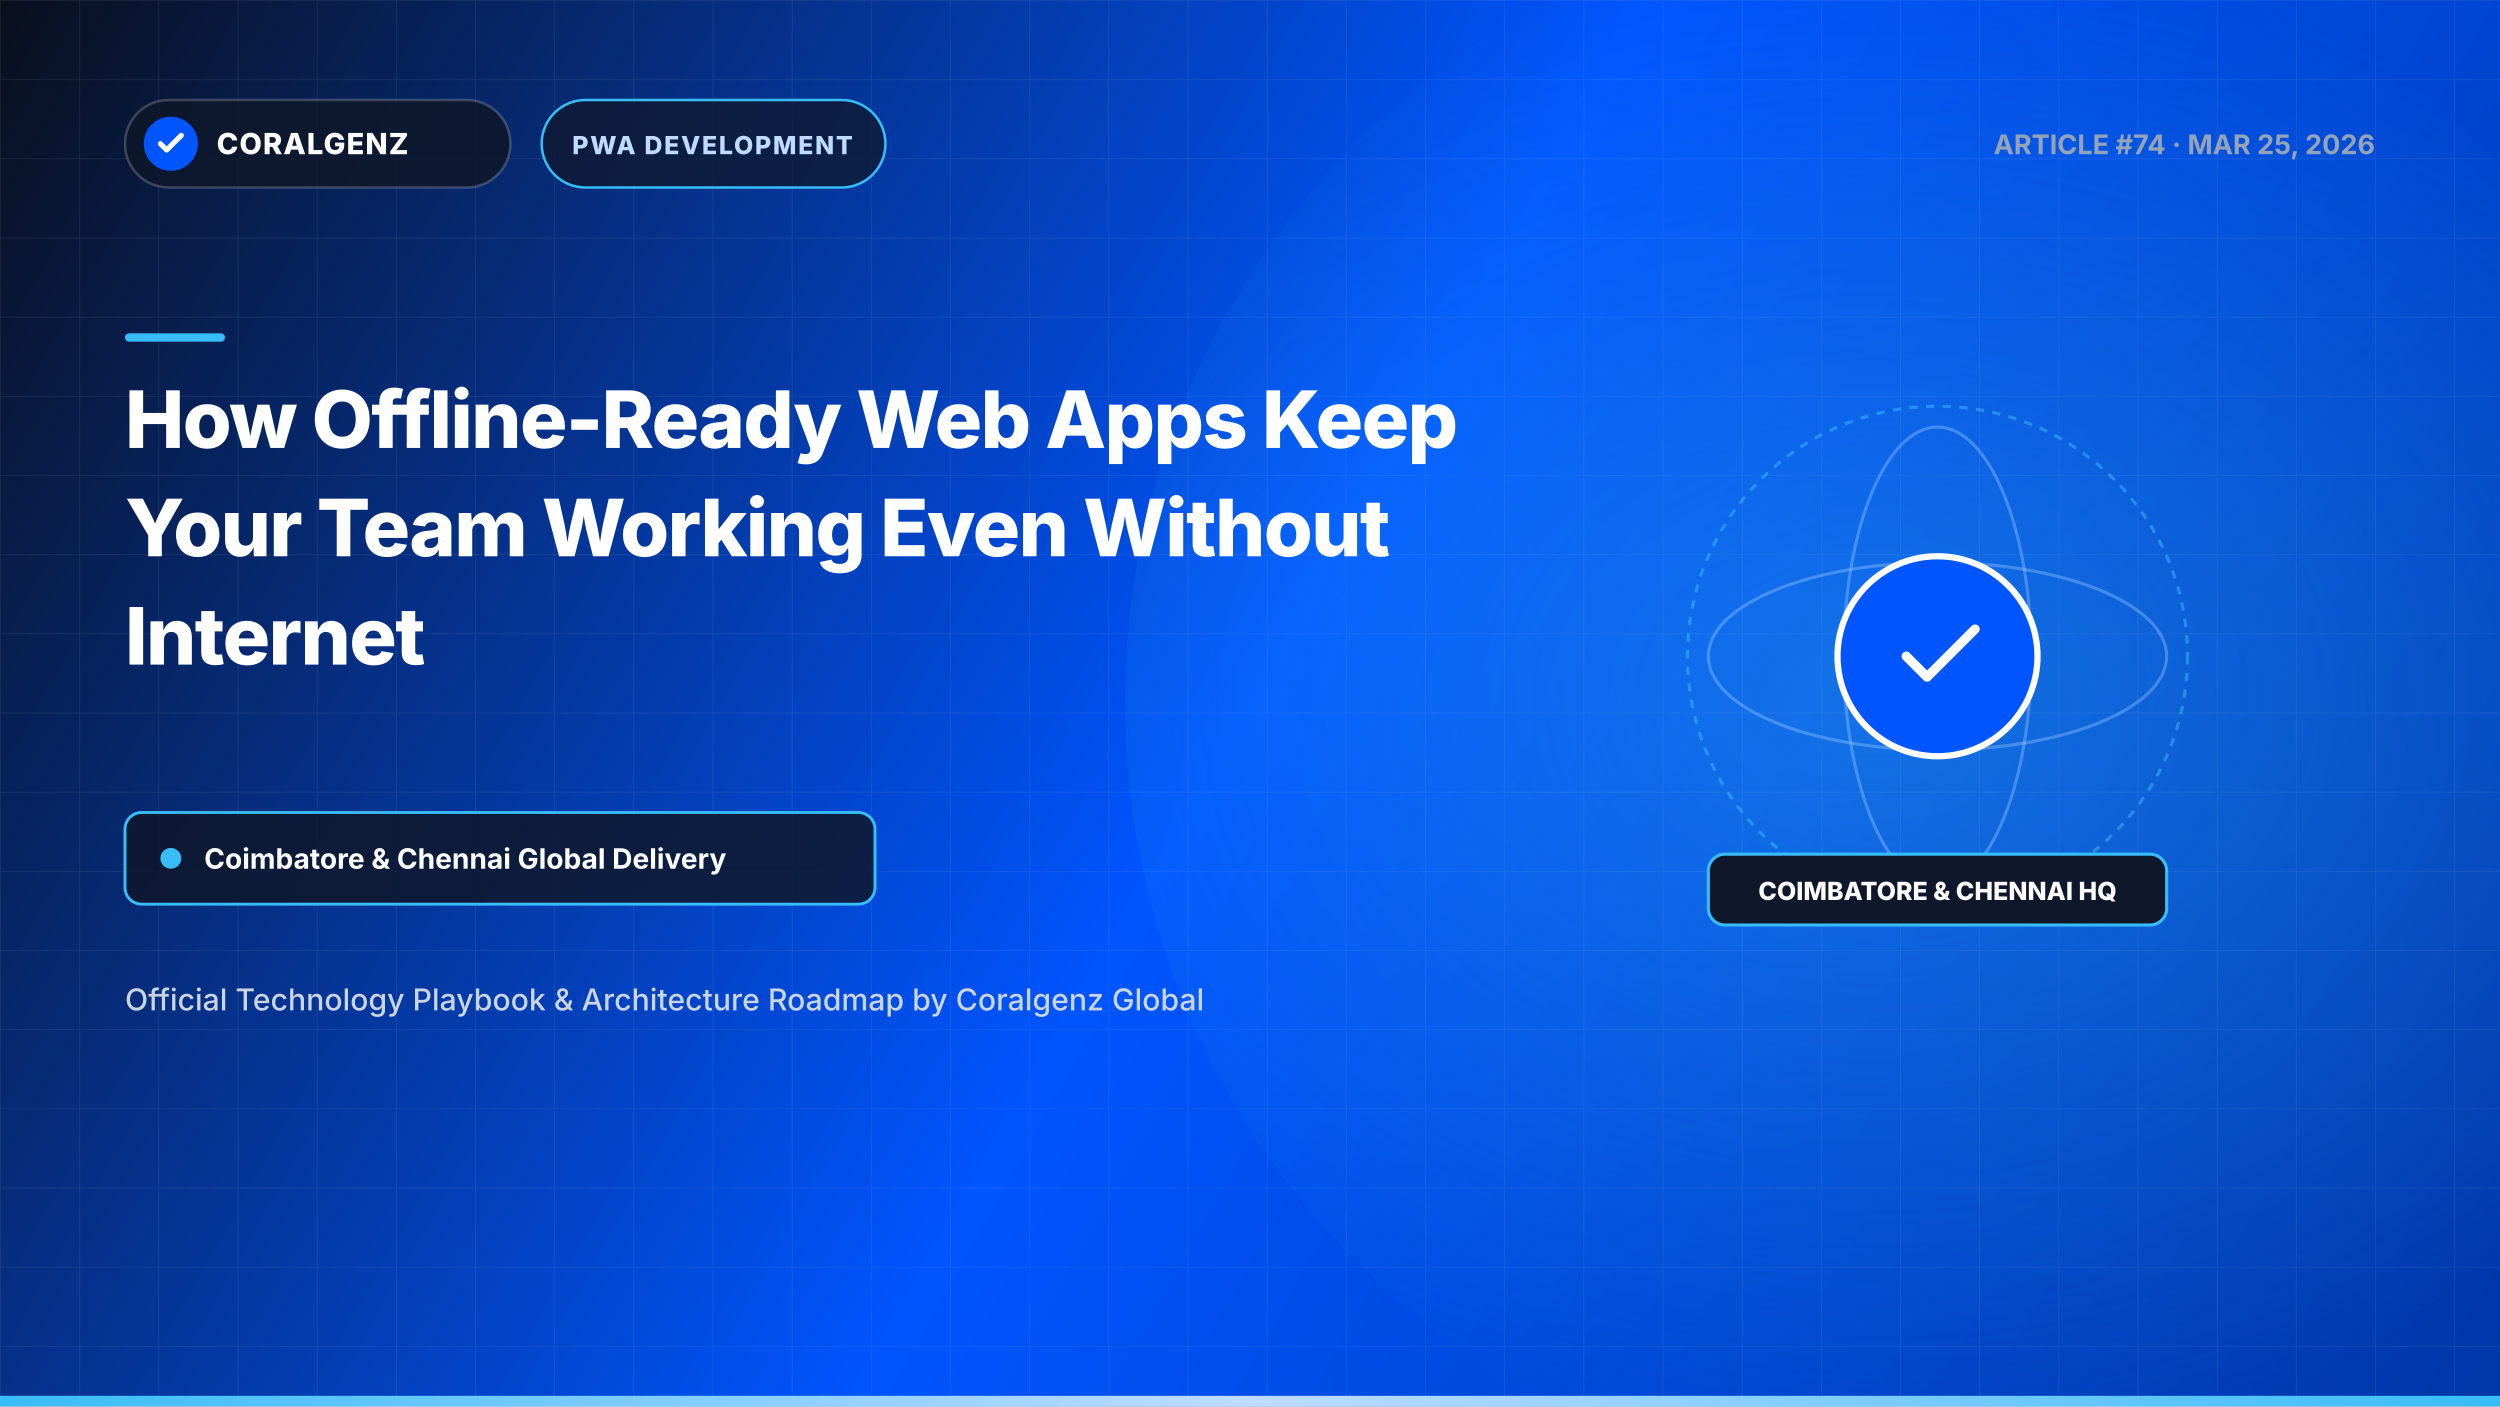
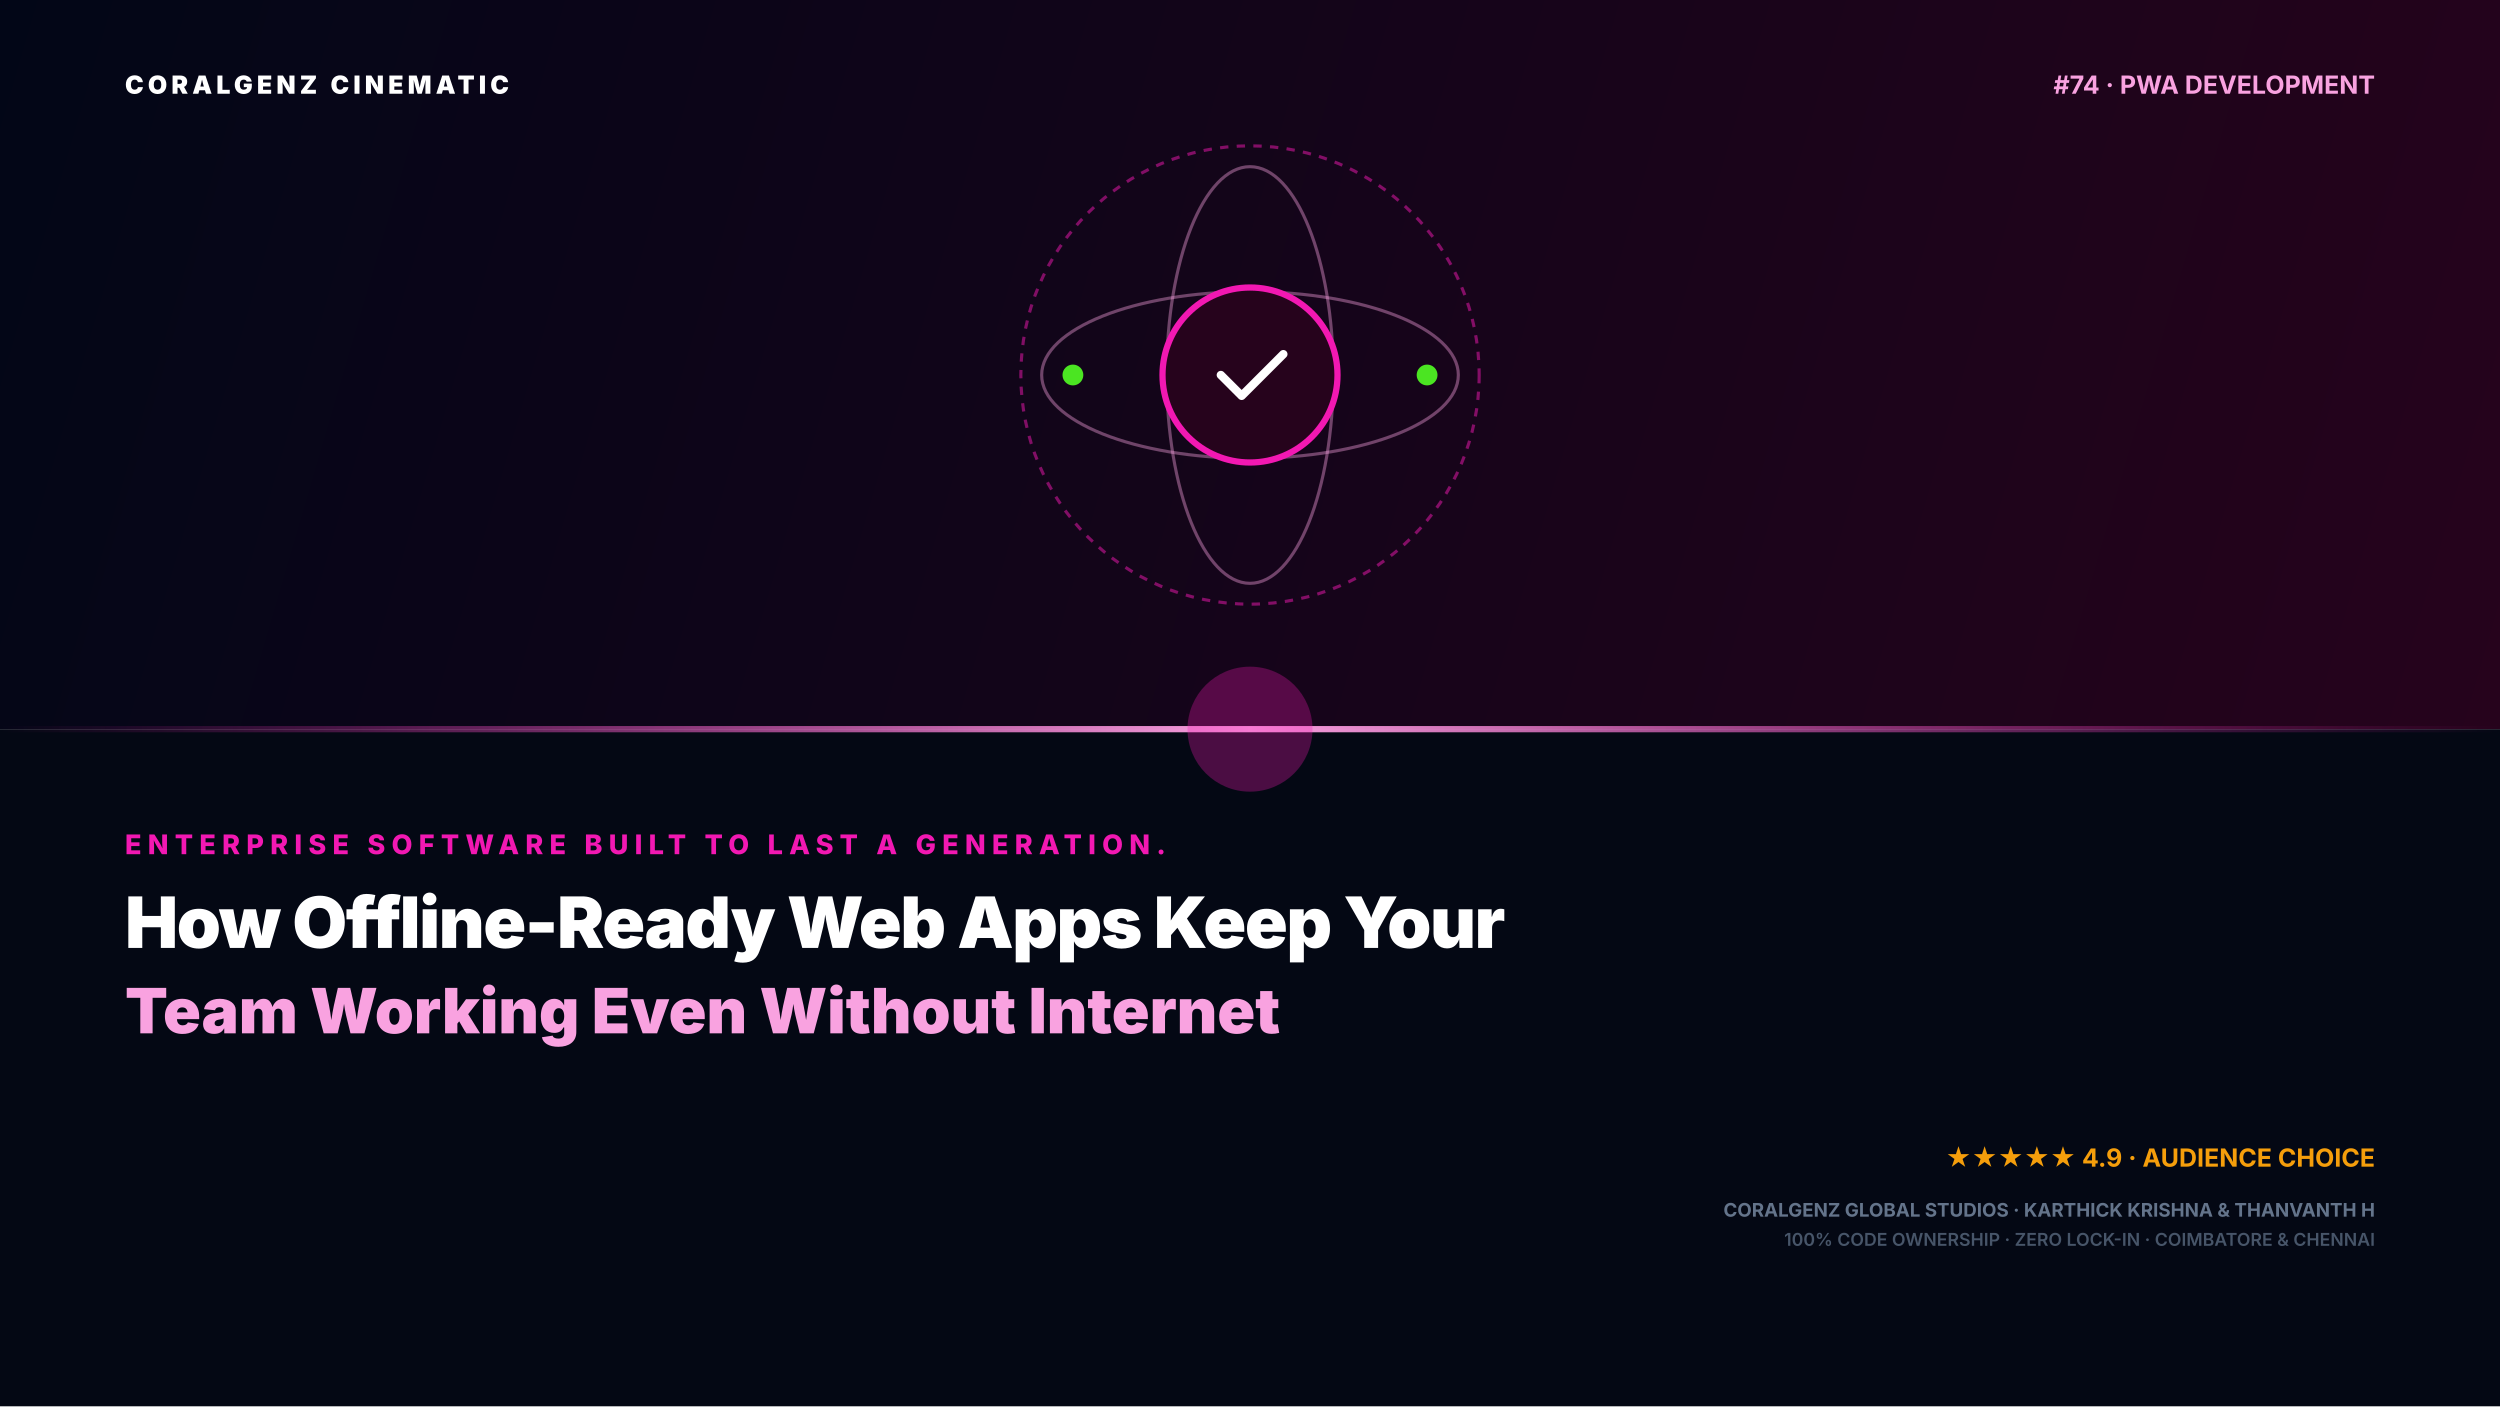
<svg xmlns="http://www.w3.org/2000/svg" width="1200" height="675" viewBox="0 0 1200 675" fill="none">
  <defs>
-     <linearGradient id="bg-74" x1="0" y1="0" x2="1200" y2="675" gradientUnits="userSpaceOnUse">
-       <stop stop-color="#0a0f1d" />
-       <stop offset="0.5" stop-color="#0055fe" />
-       <stop offset="1" stop-color="#0037a8" />
+     <linearGradient id="bg-top-74" x1="0" y1="0" x2="1200" y2="350" gradientUnits="userSpaceOnUse">
+       <stop stop-color="#020617" />
+       <stop offset="1" stop-color="#26031c" />
    </linearGradient>
-     <radialGradient id="glow-74" cx="0" cy="0" r="1" gradientUnits="userSpaceOnUse" gradientTransform="translate(900 337) rotate(90) scale(360 480)">
-       <stop stop-color="#38bdf8" stop-opacity="0.35" />
-       <stop offset="1" stop-color="#38bdf8" stop-opacity="0" />
-     </radialGradient>
-     <linearGradient id="line-grad-74" x1="0" y1="0" x2="1200" y2="0" gradientUnits="userSpaceOnUse">
-       <stop stop-color="#38bdf8" />
-       <stop offset="0.5" stop-color="#bfdbfe" />
-       <stop offset="1" stop-color="#38bdf8" />
+     <linearGradient id="horiz-74" x1="0" y1="350" x2="1200" y2="350" gradientUnits="userSpaceOnUse">
+       <stop stop-color="#f218b2" stop-opacity="0" />
+       <stop offset="0.5" stop-color="#f9a2e0" stop-opacity="1" />
+       <stop offset="1" stop-color="#f218b2" stop-opacity="0" />
    </linearGradient>
-     <pattern id="grid-74" width="38" height="38" patternUnits="userSpaceOnUse">
-       <path d="M 38 0 L 0 0 0 38" fill="none" stroke="#ffffff" stroke-width="0.75" opacity="0.08" />
-     </pattern>
  </defs>
-   <rect width="1200" height="675" fill="url(#bg-74)" />
-   <rect width="1200" height="675" fill="url(#grid-74)" />
-   <circle cx="920" cy="337" r="380" fill="url(#glow-74)" />
-   <g transform="translate(60, 48)">
-     <rect width="185" height="42" rx="21" fill="rgba(15, 23, 42, 0.85)" stroke="rgba(255, 255, 255, 0.2)" stroke-width="1.2" />
-     <circle cx="22" cy="21" r="13" fill="#0055fe" />
-     <path d="M 17 21 L 20 24 L 27 17" stroke="#ffffff" stroke-width="2.5" stroke-linecap="round" stroke-linejoin="round" />
-     <text x="44" y="26" font-family="'Satoshi', 'Inter', -apple-system, sans-serif" font-size="14" font-weight="800" fill="#ffffff" letter-spacing="0.5">CORALGENZ</text>
-     <rect x="200" y="0" width="165" height="42" rx="21" fill="rgba(15, 23, 42, 0.75)" stroke="#38bdf8" stroke-width="1.2" />
-     <text x="282" y="26" font-family="'Inter', sans-serif" font-size="12" font-weight="800" fill="#bfdbfe" letter-spacing="0.8" text-anchor="middle">PWA DEVELOPMENT</text>
-     <text x="1080" y="26" text-anchor="end" font-family="'JetBrains Mono', 'Inter', monospace" font-size="13" font-weight="700" fill="#94a3b8">ARTICLE #74 · MAR 25, 2026</text>
+   <rect width="1200" height="350" fill="url(#bg-top-74)" />
+   <rect y="350" width="1200" height="325" fill="#040814" />
+   <line x1="0" y1="350" x2="1200" y2="350" stroke="url(#horiz-74)" stroke-width="3" />
+   <circle cx="600" cy="350" r="30" fill="#f218b2" opacity="0.3" />
+   <g transform="translate(600, 180)">
+     <circle cx="0" cy="0" r="110" stroke="#f218b2" stroke-width="1.5" stroke-dasharray="4 4" opacity="0.5" />
+     <ellipse cx="0" cy="0" rx="100" ry="40" stroke="#f9a2e0" stroke-width="1.5" opacity="0.4" />
+     <ellipse cx="0" cy="0" rx="40" ry="100" stroke="#f9a2e0" stroke-width="1.5" opacity="0.4" />
+     <circle cx="0" cy="0" r="42" fill="#26031c" stroke="#f218b2" stroke-width="3" />
+     <path d="M -14 0 L -4 10 L 16 -10" stroke="#ffffff" stroke-width="4" stroke-linecap="round" stroke-linejoin="round" />
+     <circle cx="-85" cy="0" r="5" fill="#4be522" />
+     <circle cx="85" cy="0" r="5" fill="#4be522" />
  </g>
-   <g transform="translate(60, 160)">
-     <rect x="0" y="0" width="48" height="4" rx="2" fill="#38bdf8" />
-     <text x="0" y="55" font-family="'Satoshi', 'Inter', -apple-system, sans-serif" font-size="38" font-weight="800" fill="#ffffff" letter-spacing="-0.02em">
-       <tspan x="0" dy="0">How Offline-Ready Web Apps Keep</tspan>
-       <tspan x="0" dy="52">Your Team Working Even Without</tspan>
-       <tspan x="0" dy="52">Internet</tspan>
-     </text>
-     <g transform="translate(0, 230)">
-       <rect width="360" height="44" rx="8" fill="rgba(15, 23, 42, 0.85)" stroke="#38bdf8" stroke-width="1.4" />
-       <circle cx="22" cy="22" r="5" fill="#38bdf8" />
-       <text x="38" y="27" font-family="'Inter', sans-serif" font-size="13.5" font-weight="700" fill="#ffffff">Coimbatore &amp; Chennai Global Delivery</text>
-     </g>
-     <text x="0" y="325" font-family="'Inter', sans-serif" font-size="14.5" font-weight="500" fill="#cbd5e1">
-       Official Technology Playbook &amp; Architecture Roadmap by Coralgenz Global
-     </text>
+   <g transform="translate(60, 45)">
+     <text x="0" y="0" font-family="'Inter', sans-serif" font-size="12" font-weight="900" fill="#ffffff" letter-spacing="2">CORALGENZ CINEMATIC</text>
+     <text x="1080" y="0" font-family="'Inter', monospace" font-size="12" font-weight="700" fill="#f9a2e0" text-anchor="end">#74 · PWA DEVELOPMENT</text>
  </g>
-   <g transform="translate(730, 130)">
-     <g transform="translate(40, 25)">
-       <circle cx="160" cy="160" r="120" stroke="#38bdf8" stroke-width="1.5" stroke-dasharray="4 4" opacity="0.5" />
-       <ellipse cx="160" cy="160" rx="110" ry="45" stroke="#93c5fd" stroke-width="1.5" opacity="0.4" />
-       <ellipse cx="160" cy="160" rx="45" ry="110" stroke="#93c5fd" stroke-width="1.5" opacity="0.4" />
-       <circle cx="160" cy="160" r="48" fill="#0055fe" stroke="#ffffff" stroke-width="3" />
-       <path d="M 145 160 L 155 170 L 178 147" stroke="#ffffff" stroke-width="4.5" stroke-linecap="round" stroke-linejoin="round" />
-       <rect x="50" y="255" width="220" height="34" rx="8" fill="#0f172a" stroke="#38bdf8" stroke-width="1.5" />
-       <text x="160" y="277" font-family="'Inter', sans-serif" font-size="12" font-weight="800" fill="#ffffff" text-anchor="middle">COIMBATORE &amp; CHENNAI HQ</text>
-     </g>
+   <g transform="translate(60, 410)">
+     <text x="0" y="0" font-family="'Inter', sans-serif" font-size="13" font-weight="800" fill="#f218b2" letter-spacing="3">ENTERPRISE SOFTWARE BUILT TO LAST A GENERATION.</text>
+     <text x="0" y="45" font-family="'Satoshi', 'Inter', sans-serif" font-size="34" font-weight="900" fill="#ffffff" letter-spacing="-0.02em">How Offline-Ready Web Apps Keep Your</text>
+     <text x="0" y="86" font-family="'Satoshi', 'Inter', sans-serif" font-size="30" font-weight="900" fill="#f9a2e0">Team Working Even Without Internet</text>
  </g>
-   <rect x="0" y="670" width="1200" height="5" fill="url(#line-grad-74)" />
+   <g transform="translate(1140, 560)">
+     <text x="0" y="0" font-family="'Inter', sans-serif" font-size="12" font-weight="700" fill="#f59e0b" text-anchor="end">★★★★★ 4.9 · AUDIENCE CHOICE</text>
+     <text x="0" y="24" font-family="'Inter', sans-serif" font-size="9" font-weight="700" fill="#64748b" text-anchor="end">CORALGENZ GLOBAL STUDIOS · KARTHICK KRISHNA &amp; THANVANTH H</text>
+     <text x="0" y="38" font-family="'Inter', sans-serif" font-size="8.5" font-weight="600" fill="#475569" text-anchor="end">100% CODE OWNERSHIP · ZERO LOCK-IN · COIMBATORE &amp; CHENNAI</text>
+   </g>
</svg>
